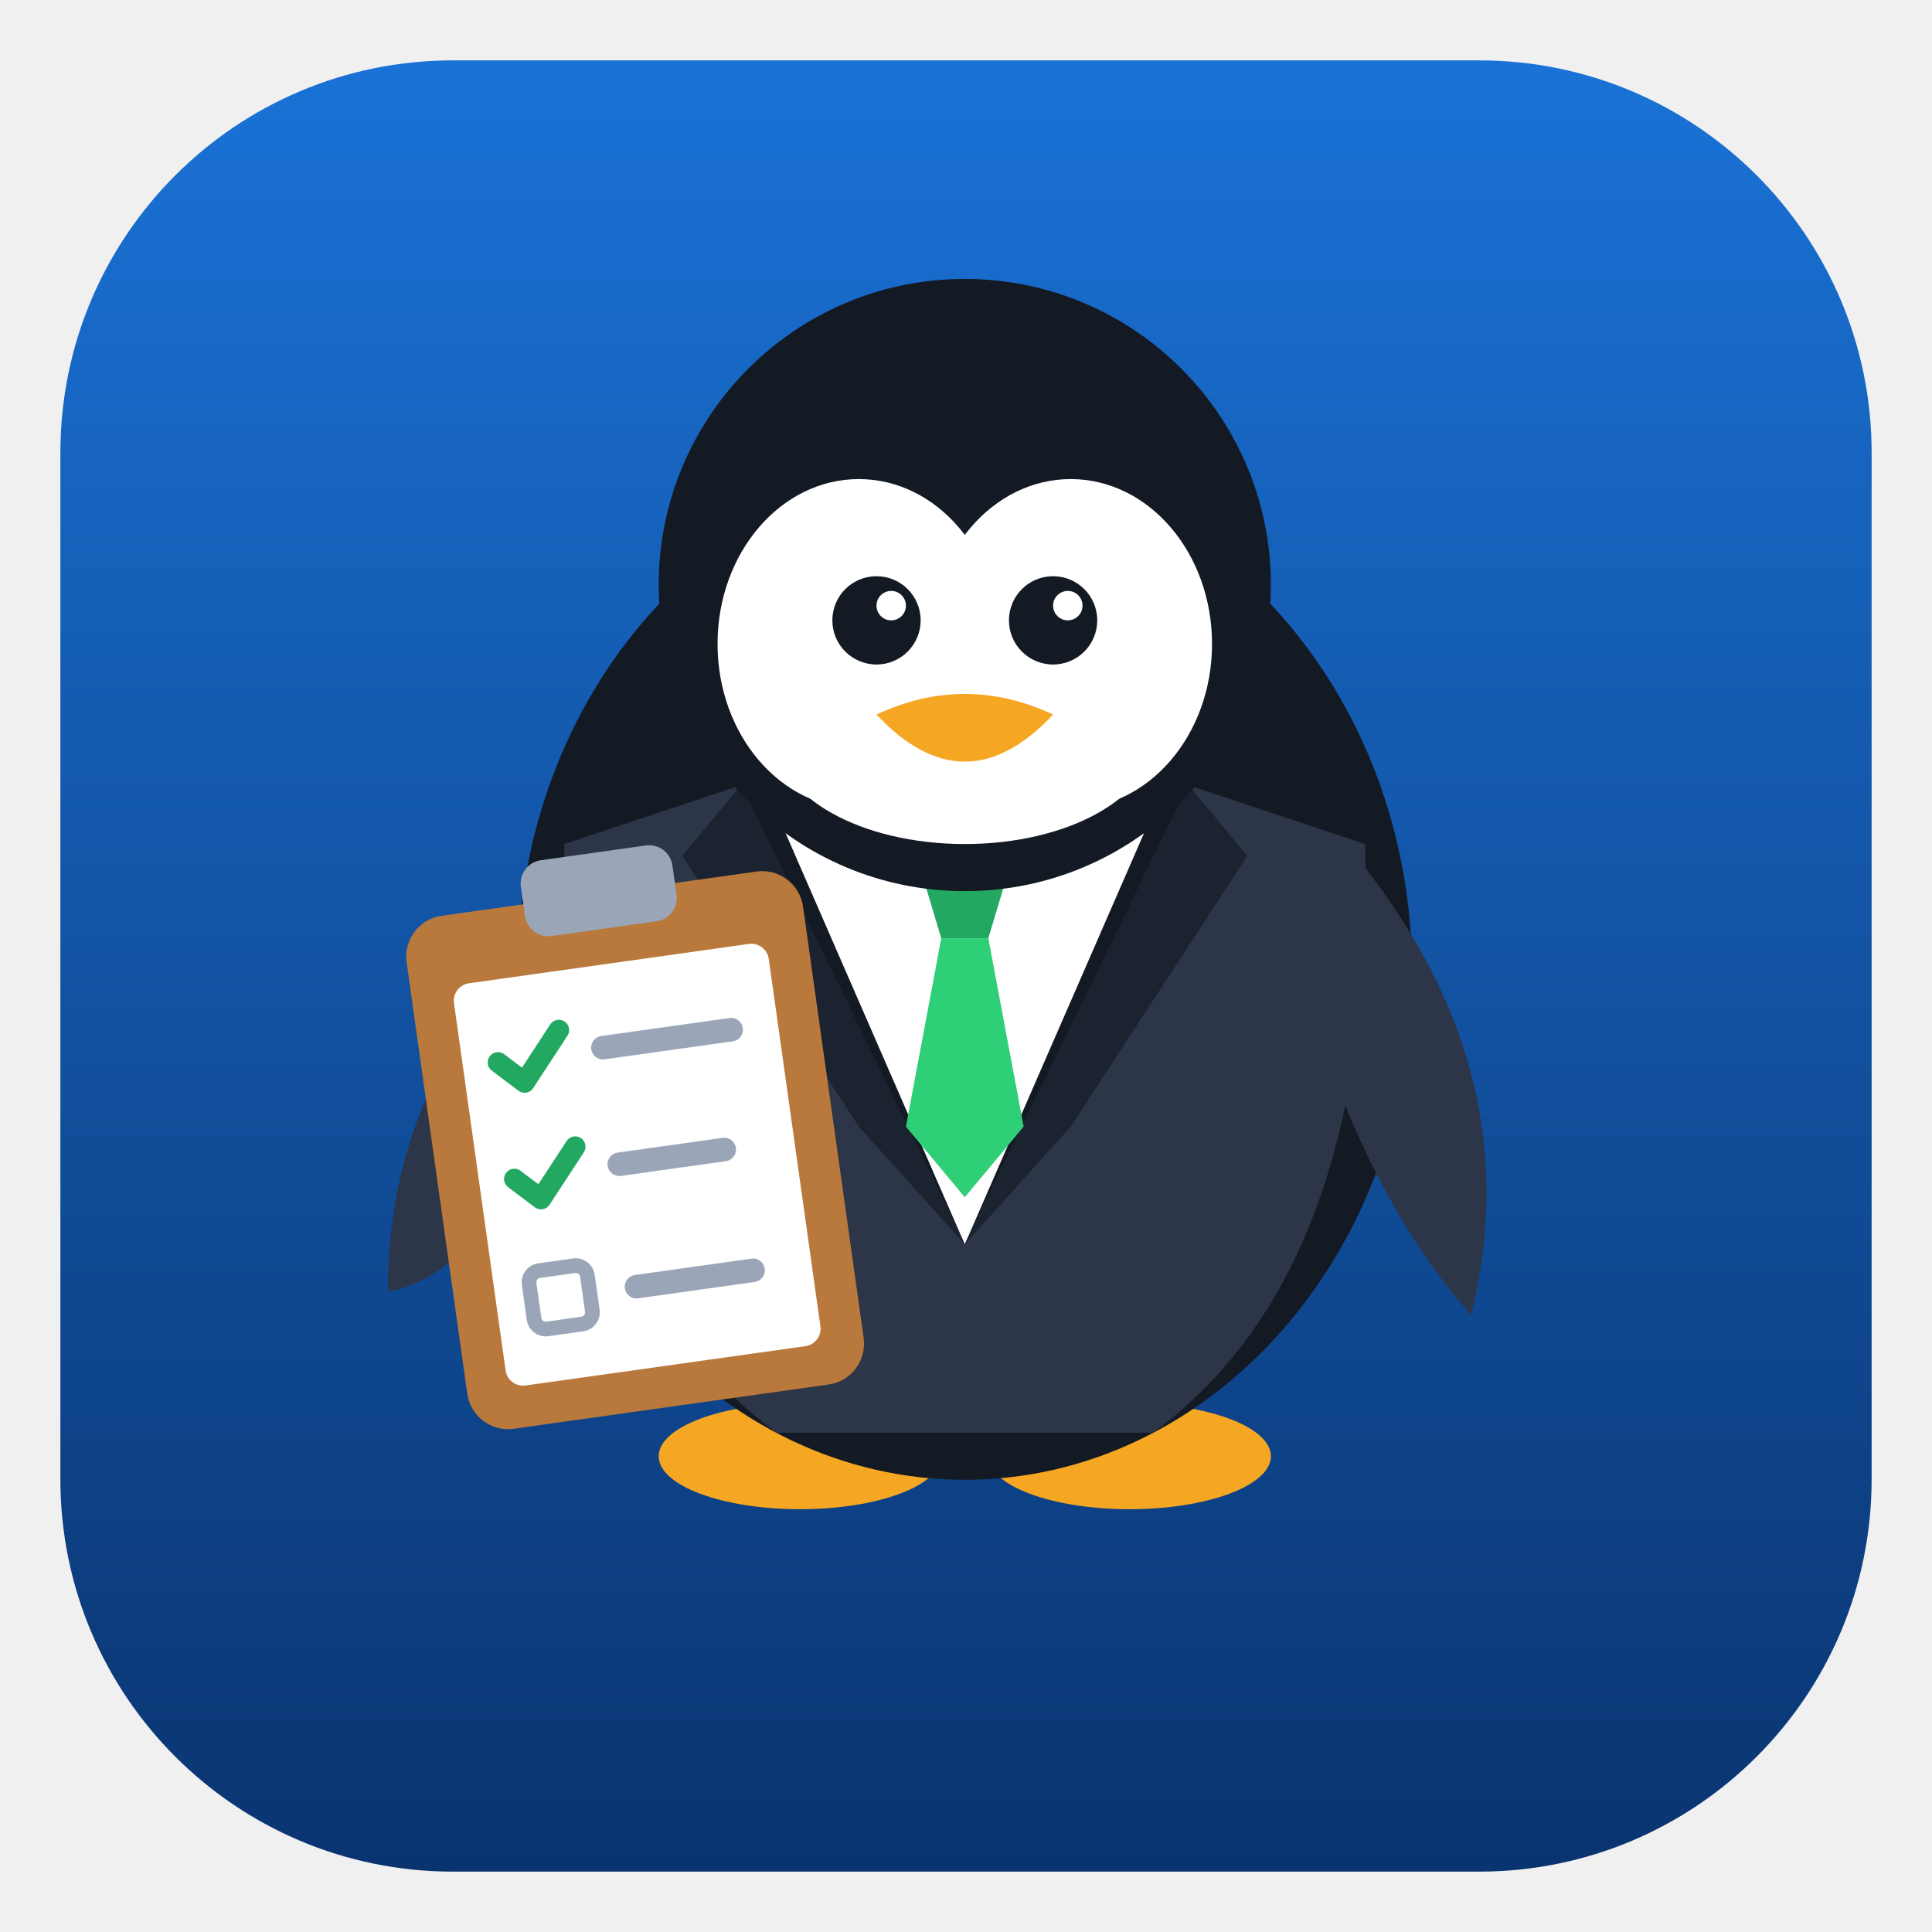
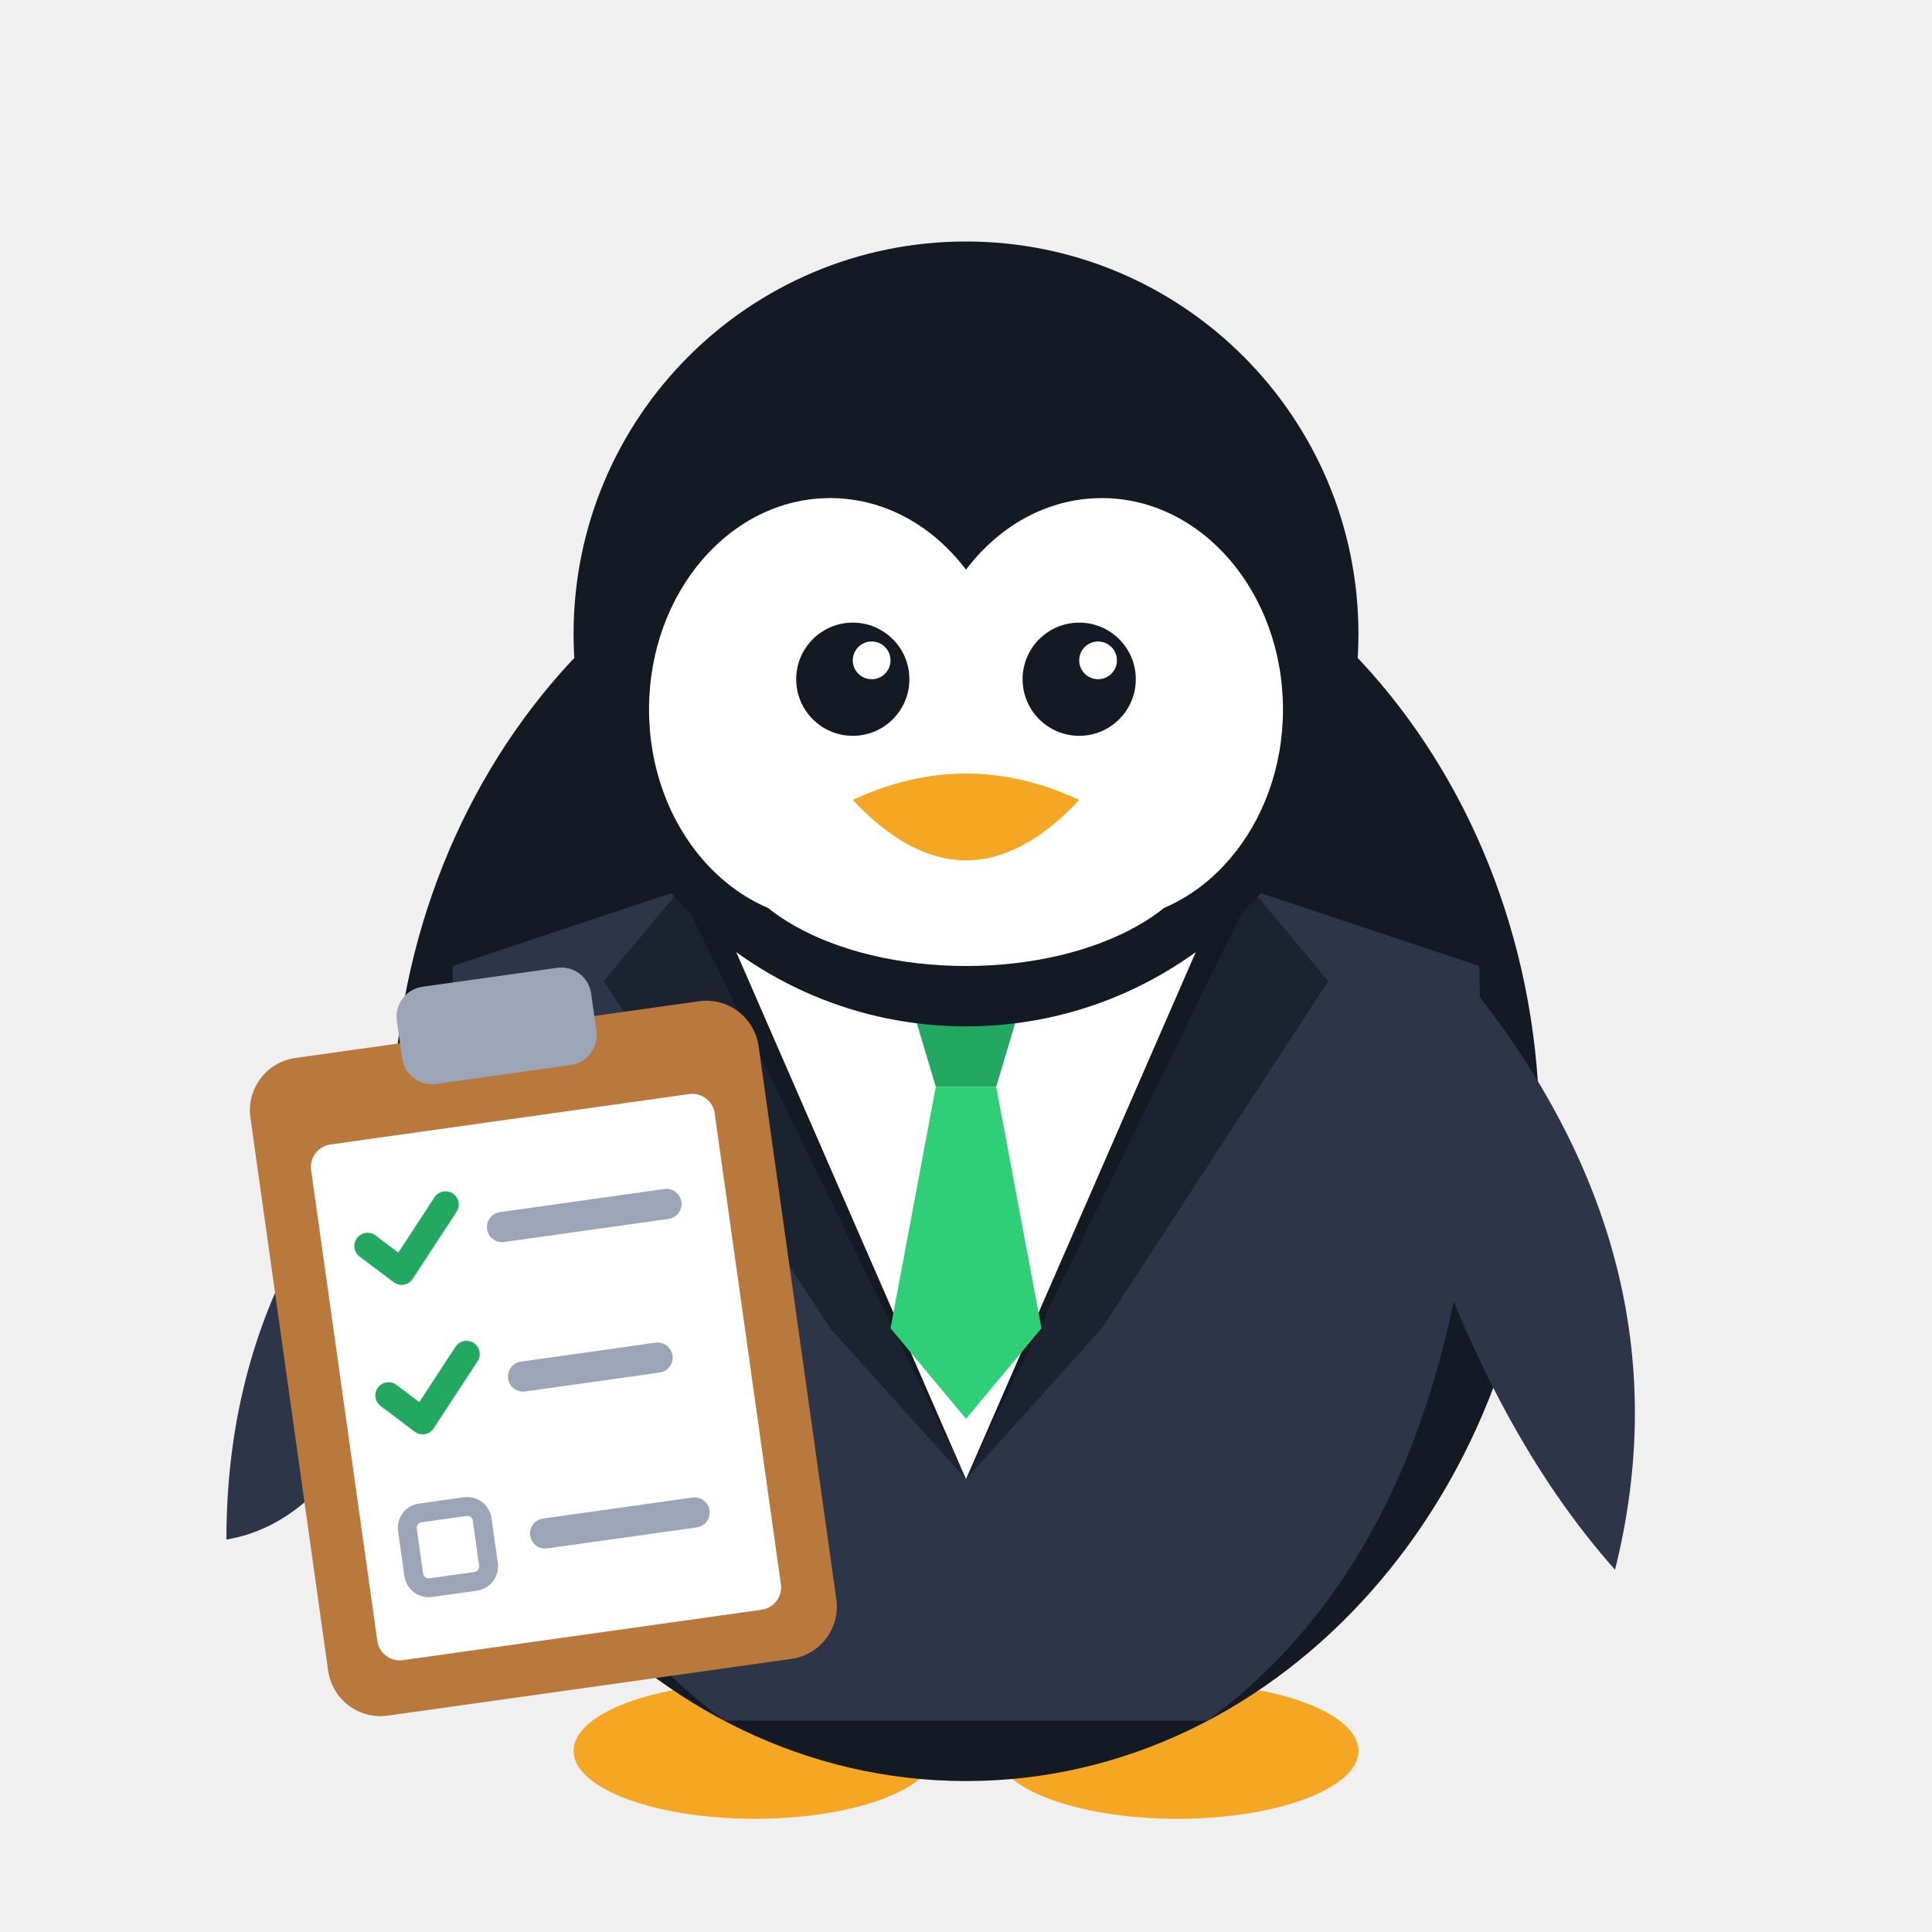
- <svg xmlns="http://www.w3.org/2000/svg" viewBox="0 0 128 128">
-   <defs>
-     <linearGradient id="bg" x1="0" y1="0" x2="0" y2="1">
-       <stop offset="0" stop-color="#1a72d6" />
-       <stop offset="1" stop-color="#0a3470" />
-     </linearGradient>
-   </defs>
-   <rect x="4" y="4" width="120" height="120" rx="26" fill="url(#bg)" />
-   <g transform="translate(14 6) scale(0.39)">
+ <svg xmlns="http://www.w3.org/2000/svg" viewBox="0 0 256 256">
+   <g>
    <ellipse cx="100" cy="232" rx="24" ry="9" fill="#f5a623" />
    <ellipse cx="156" cy="232" rx="24" ry="9" fill="#f5a623" />
    <ellipse cx="128" cy="150" rx="76" ry="86" fill="#141a24" />
    <path d="M60 128 Q58 200 96 228 L160 228 Q198 200 196 128 L166 118 L128 196 L90 118 Z" fill="#2c3648" />
    <path d="M94 118 L162 118 L128 196 Z" fill="#ffffff" />
    <path d="M90 118 L128 196 L110 176 L80 130 Z" fill="#1b2230" />
    <path d="M166 118 L128 196 L146 176 L176 130 Z" fill="#1b2230" />
    <path d="M121 134 L135 134 L132 144 L124 144 Z" fill="#23a862" />
    <path d="M124 144 L132 144 L138 176 L128 188 L118 176 Z" fill="#2fcf78" />
    <path d="M196 132 Q224 168 214 208 Q198 190 188 160 Z" fill="#2c3648" />
    <circle cx="128" cy="84" r="52" fill="#141a24" />
    <ellipse cx="110" cy="94" rx="24" ry="28" fill="#ffffff" />
    <ellipse cx="146" cy="94" rx="24" ry="28" fill="#ffffff" />
    <ellipse cx="128" cy="110" rx="32" ry="18" fill="#ffffff" />
    <circle cx="113" cy="90" r="7.5" fill="#141a24" />
    <circle cx="143" cy="90" r="7.5" fill="#141a24" />
    <circle cx="115.5" cy="87.5" r="2.5" fill="#ffffff" />
    <circle cx="145.5" cy="87.5" r="2.5" fill="#ffffff" />
    <path d="M113 106 Q128 99 143 106 Q128 122 113 106 Z" fill="#f5a623" />
    <path d="M66 136 Q30 162 30 204 Q42 202 50 186 Z" fill="#2c3648" />
    <g transform="rotate(-8 72 180)">
      <rect x="38" y="136" width="68" height="88" rx="7" fill="#b9793d" />
      <rect x="45" y="148" width="54" height="69" rx="3" fill="#ffffff" />
      <rect x="59" y="129" width="26" height="13" rx="4" fill="#9aa6b8" />
      <path d="M51 162 l4 4 l7 -8" fill="none" stroke="#23a862" stroke-width="3.5" stroke-linecap="round" stroke-linejoin="round" />
      <rect x="67" y="160" width="26" height="4" rx="2" fill="#9aa6b8" />
      <path d="M51 182 l4 4 l7 -8" fill="none" stroke="#23a862" stroke-width="3.5" stroke-linecap="round" stroke-linejoin="round" />
      <rect x="67" y="180" width="22" height="4" rx="2" fill="#9aa6b8" />
      <rect x="51" y="198" width="10" height="10" rx="2" fill="none" stroke="#9aa6b8" stroke-width="2.5" />
      <rect x="67" y="201" width="24" height="4" rx="2" fill="#9aa6b8" />
    </g>
  </g>
</svg>
